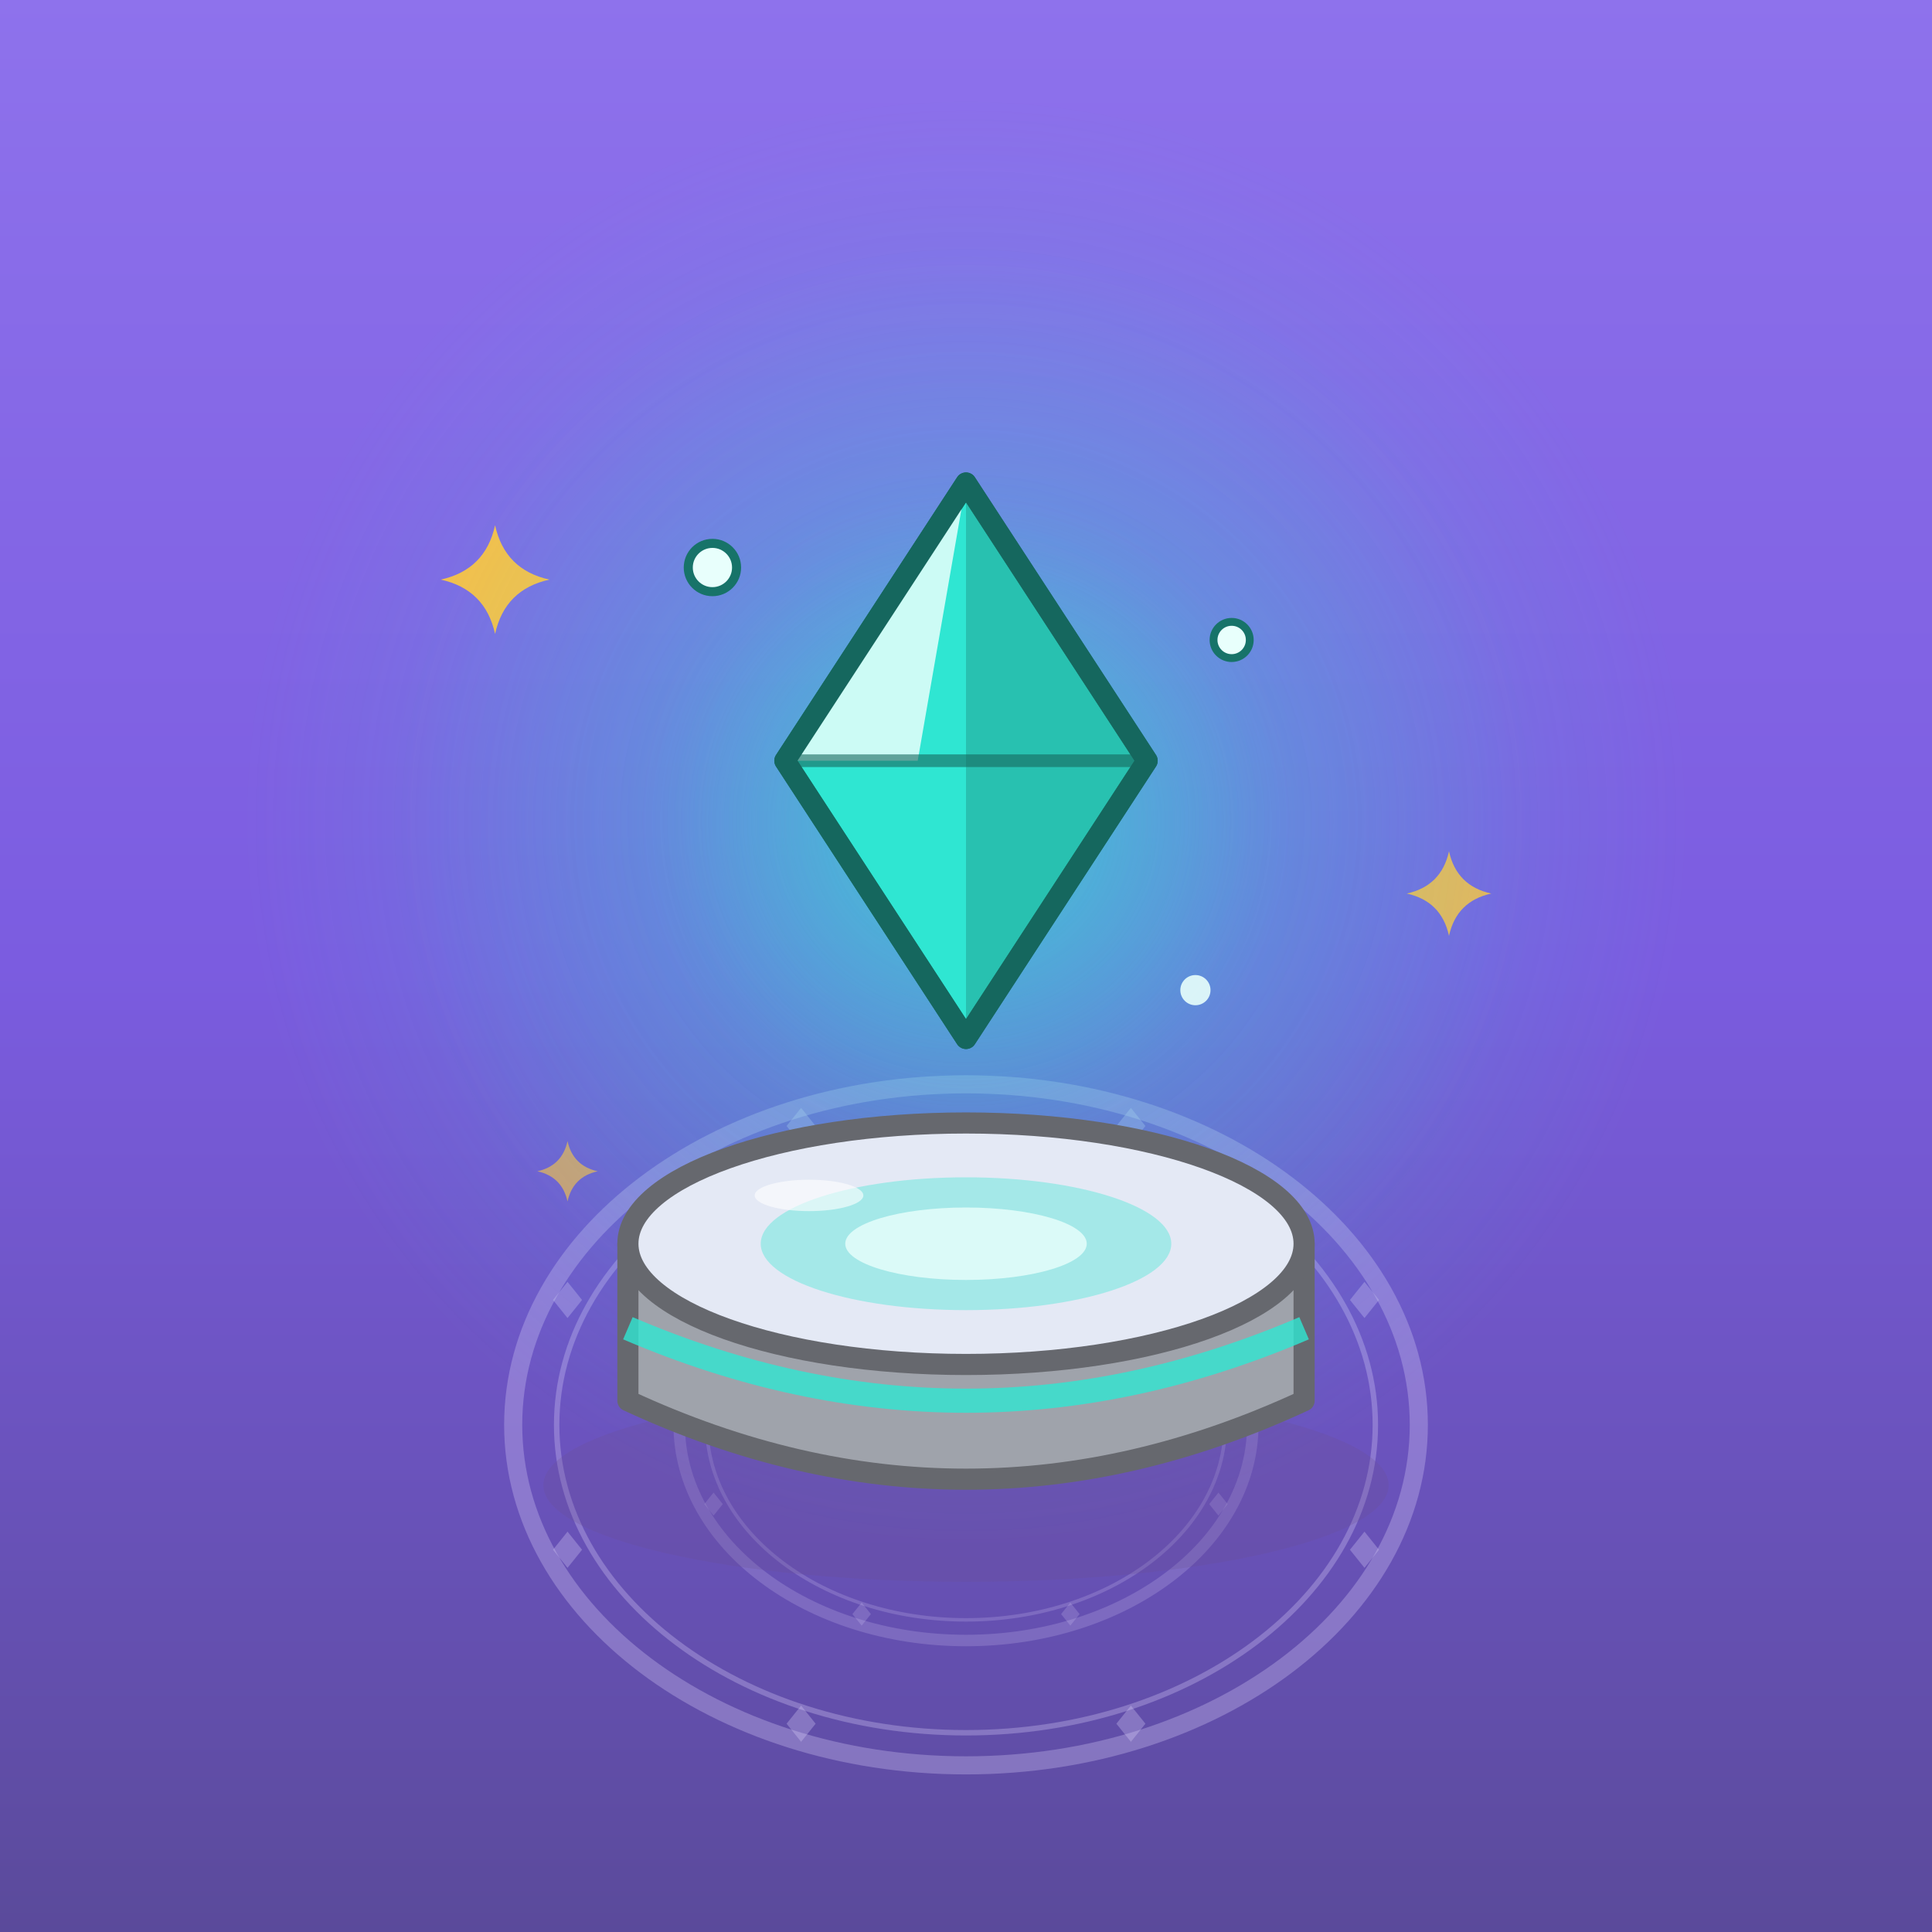
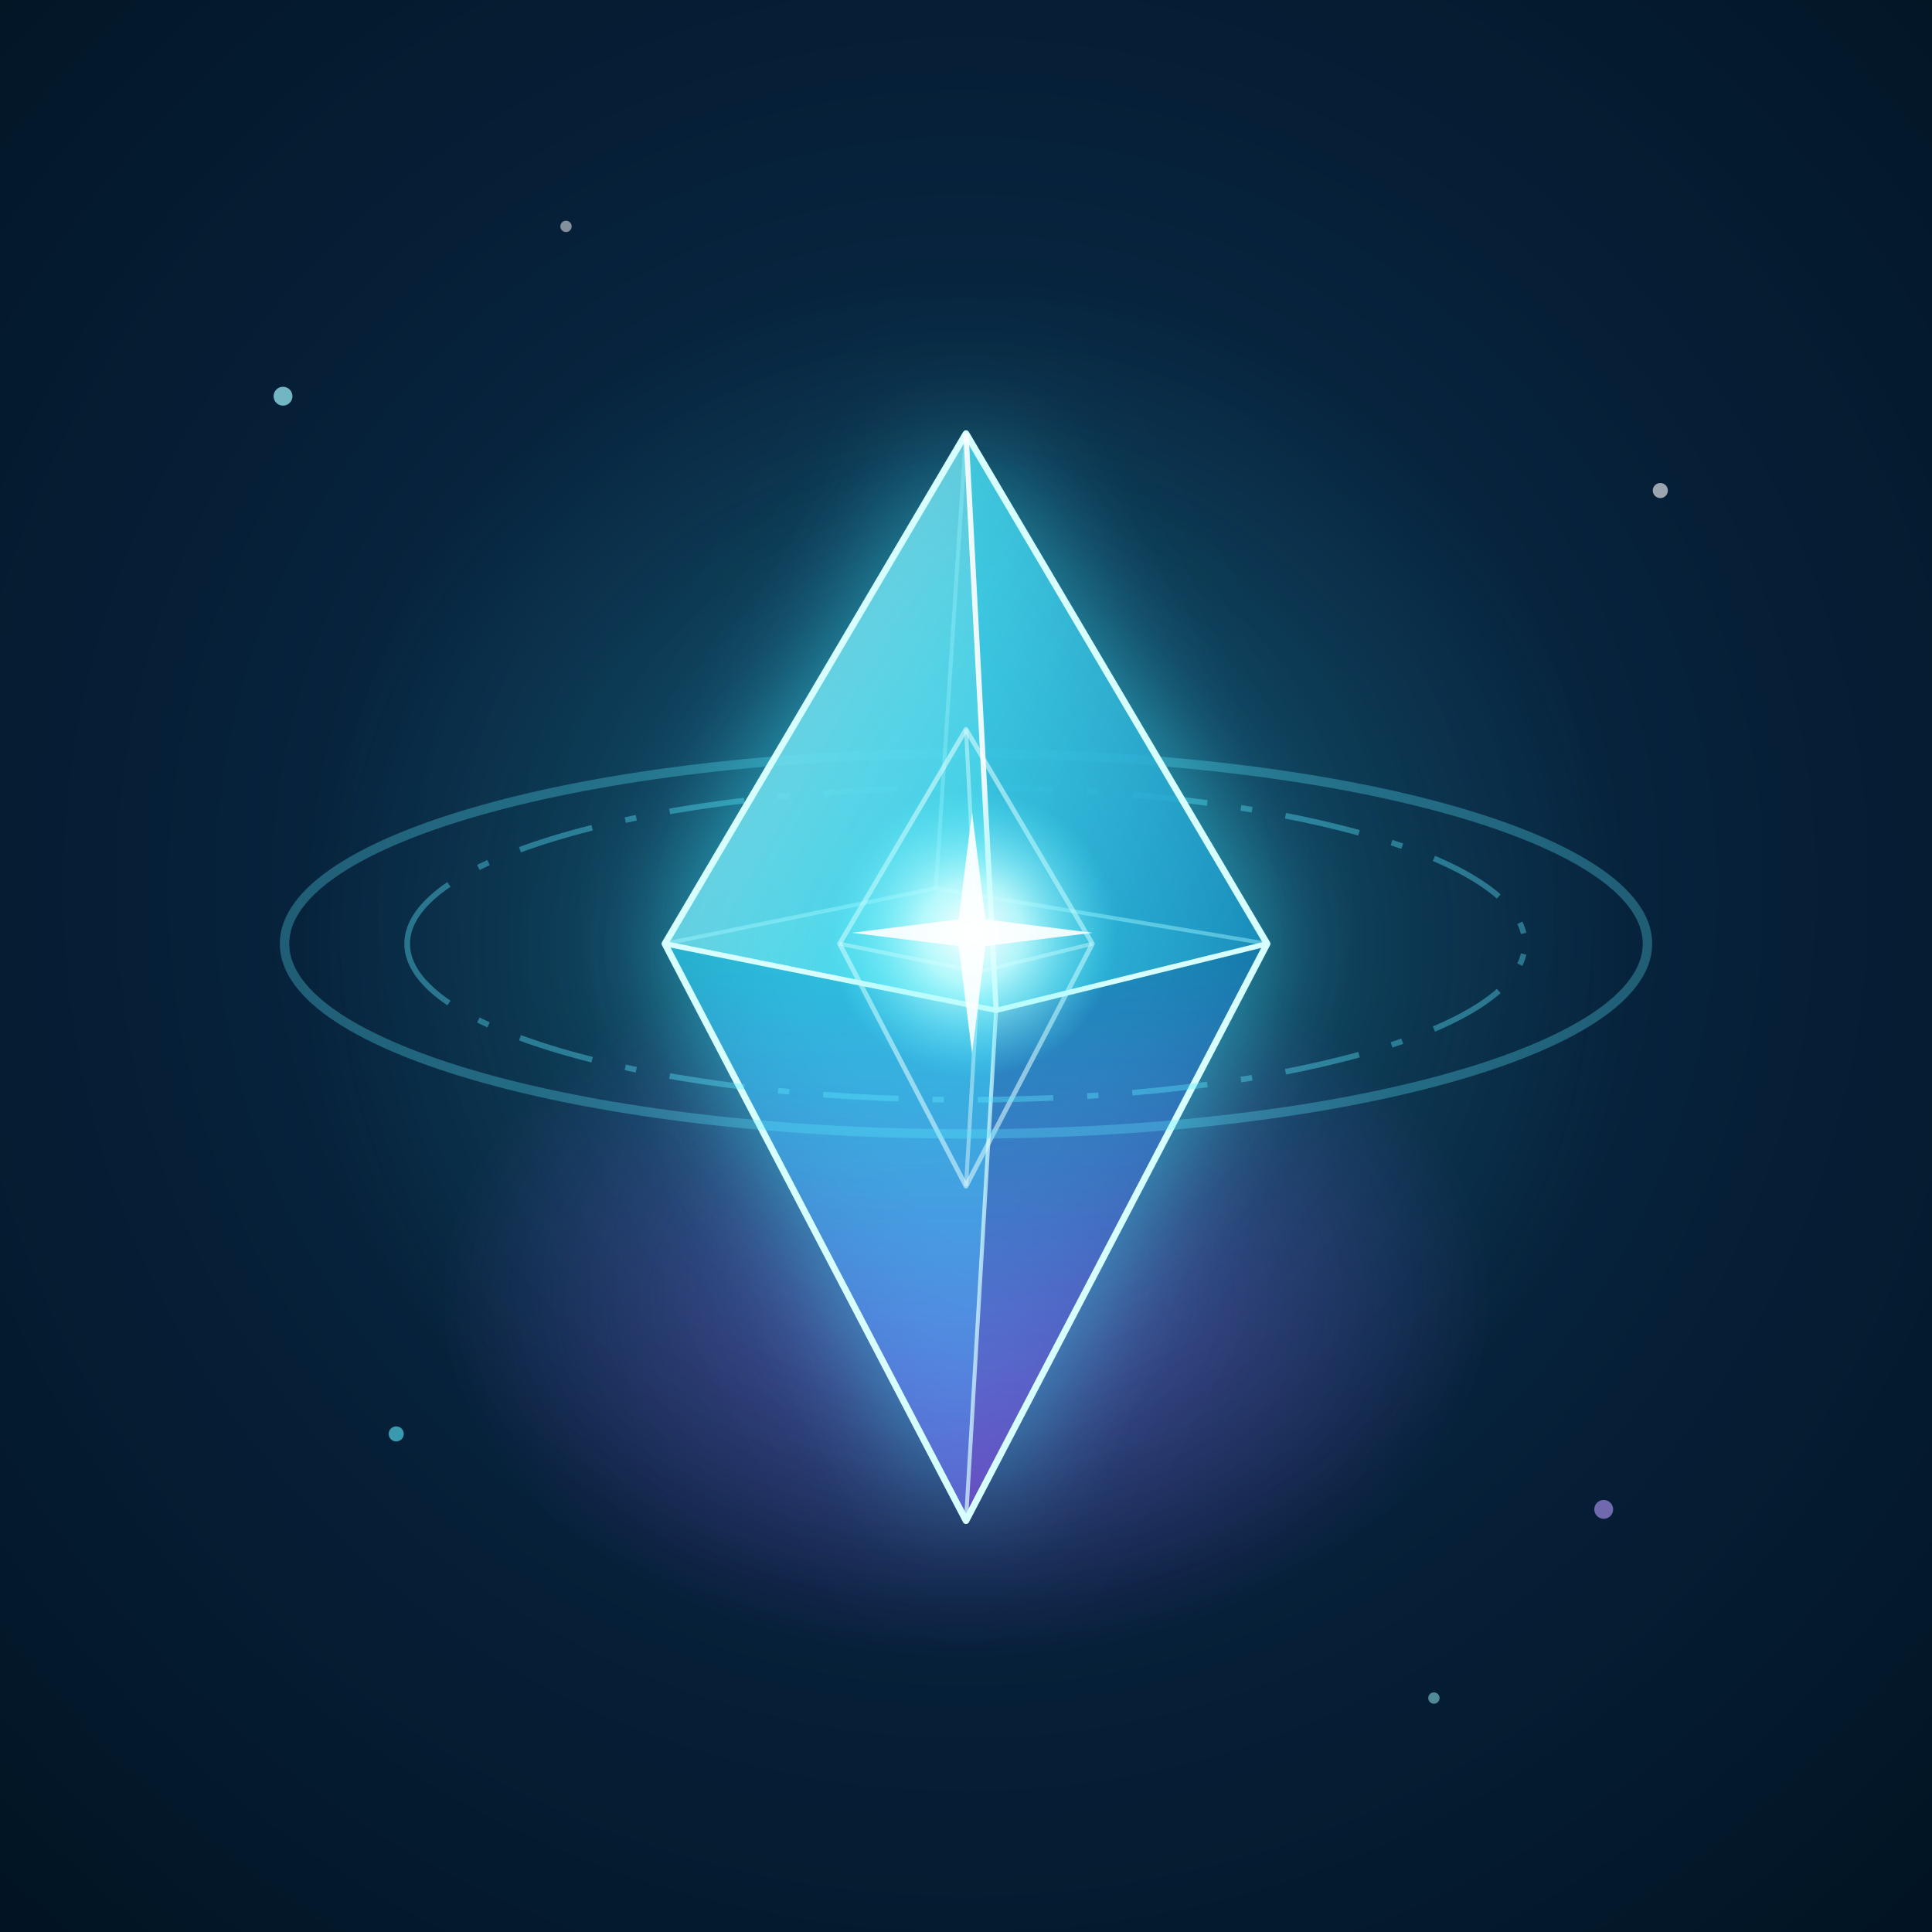
<svg xmlns="http://www.w3.org/2000/svg" width="1024" height="1024" viewBox="0 0 1024 1024">
  <defs>
-     <radialGradient id="glow">
-       <stop offset="0" stop-color="#2FE6D2" stop-opacity="0.45" />
-       <stop offset="0.5" stop-color="#2FE6D2" stop-opacity="0.16" />
-       <stop offset="1" stop-color="#2FE6D2" stop-opacity="0" />
+     <radialGradient id="bg" cx="0.5" cy="0.46" r="0.72">
+       <stop offset="0" stop-color="#0B3350" />
+       <stop offset="0.55" stop-color="#062039" />
+       <stop offset="1" stop-color="#021423" />
    </radialGradient>
-     <linearGradient id="bg" x1="0" y1="0" x2="0" y2="1">
-       <stop offset="0" stop-color="#8E72EC" />
-       <stop offset="0.5" stop-color="#7B5CE0" />
-       <stop offset="1" stop-color="#5A4A9A" />
+     <radialGradient id="halo">
+       <stop offset="0" stop-color="#3FE8FF" stop-opacity="0.42" />
+       <stop offset="0.5" stop-color="#3FE8FF" stop-opacity="0.12" />
+       <stop offset="1" stop-color="#3FE8FF" stop-opacity="0" />
+     </radialGradient>
+     <radialGradient id="haze">
+       <stop offset="0" stop-color="#8A4FE0" stop-opacity="0.55" />
+       <stop offset="1" stop-color="#8A4FE0" stop-opacity="0" />
+     </radialGradient>
+     <radialGradient id="core">
+       <stop offset="0" stop-color="#FFFFFF" />
+       <stop offset="0.35" stop-color="#C8FFFF" stop-opacity="0.85" />
+       <stop offset="1" stop-color="#5CF2FF" stop-opacity="0" />
+     </radialGradient>
+     <linearGradient id="fTL" x1="0" y1="0" x2="1" y2="1">
+       <stop offset="0" stop-color="#B4FCFF" />
+       <stop offset="1" stop-color="#32D6EE" />
    </linearGradient>
-     <radialGradient id="halo">
-       <stop offset="0" stop-color="#2FE6D2" stop-opacity="0.55" />
-       <stop offset="0.45" stop-color="#2FE6D2" stop-opacity="0.18" />
-       <stop offset="1" stop-color="#2FE6D2" stop-opacity="0" />
-     </radialGradient>
+     <linearGradient id="fTR" x1="0" y1="0" x2="1" y2="1">
+       <stop offset="0" stop-color="#4FE6F8" />
+       <stop offset="1" stop-color="#1690C4" />
+     </linearGradient>
+     <linearGradient id="fBL" x1="0" y1="0" x2="0" y2="1">
+       <stop offset="0" stop-color="#28C2E2" />
+       <stop offset="1" stop-color="#6A6AE6" />
+     </linearGradient>
+     <linearGradient id="fBR" x1="0" y1="0" x2="0" y2="1">
+       <stop offset="0" stop-color="#127FB4" />
+       <stop offset="1" stop-color="#7A4FD6" />
+     </linearGradient>
+     <filter id="blur" x="-50%" y="-50%" width="200%" height="200%">
+       <feGaussianBlur stdDeviation="34" />
+     </filter>
  </defs>
  <rect width="1024" height="1024" fill="url(#bg)" />
-   <ellipse cx="512" cy="755.2" rx="240.0" ry="180.48" fill="none" stroke="#DCD3FA" stroke-width="9.6" opacity="0.3" />
-   <ellipse cx="512" cy="755.2" rx="216.96" ry="163.2" fill="none" stroke="#DCD3FA" stroke-width="2.88" opacity="0.3" />
-   <path d="M723.2 811.8 l7.7 9.6 l-7.7 9.6 l-7.7 -9.6 Z" fill="#DCD3FA" opacity="0.3" />
-   <path d="M599.4 904.0 l7.7 9.6 l-7.7 9.6 l-7.7 -9.6 Z" fill="#DCD3FA" opacity="0.3" />
-   <path d="M424.6 904.0 l7.7 9.6 l-7.7 9.6 l-7.7 -9.6 Z" fill="#DCD3FA" opacity="0.3" />
-   <path d="M300.8 811.8 l7.7 9.6 l-7.7 9.6 l-7.7 -9.6 Z" fill="#DCD3FA" opacity="0.3" />
-   <path d="M300.8 679.4 l7.7 9.6 l-7.7 9.6 l-7.7 -9.6 Z" fill="#DCD3FA" opacity="0.3" />
-   <path d="M424.6 587.2 l7.7 9.6 l-7.7 9.6 l-7.7 -9.6 Z" fill="#DCD3FA" opacity="0.3" />
-   <path d="M599.4 587.2 l7.7 9.6 l-7.7 9.6 l-7.7 -9.6 Z" fill="#DCD3FA" opacity="0.3" />
-   <path d="M723.2 679.4 l7.7 9.6 l-7.7 9.6 l-7.7 -9.6 Z" fill="#DCD3FA" opacity="0.3" />
-   <ellipse cx="512" cy="755.2" rx="152" ry="114.304" fill="none" stroke="#DCD3FA" stroke-width="6.08" opacity="0.2" />
-   <ellipse cx="512" cy="755.2" rx="137.408" ry="103.36" fill="none" stroke="#DCD3FA" stroke-width="1.824" opacity="0.2" />
-   <path d="M645.8 791.1 l4.9 6.1 l-4.9 6.1 l-4.9 -6.1 Z" fill="#DCD3FA" opacity="0.2" />
-   <path d="M567.3 849.4 l4.9 6.1 l-4.9 6.1 l-4.9 -6.1 Z" fill="#DCD3FA" opacity="0.2" />
-   <path d="M456.7 849.4 l4.9 6.1 l-4.9 6.1 l-4.9 -6.1 Z" fill="#DCD3FA" opacity="0.2" />
-   <path d="M378.2 791.1 l4.9 6.1 l-4.9 6.1 l-4.9 -6.1 Z" fill="#DCD3FA" opacity="0.2" />
-   <path d="M378.2 707.2 l4.9 6.1 l-4.9 6.1 l-4.9 -6.1 Z" fill="#DCD3FA" opacity="0.2" />
-   <path d="M456.7 648.8 l4.9 6.1 l-4.9 6.1 l-4.9 -6.1 Z" fill="#DCD3FA" opacity="0.2" />
-   <path d="M567.3 648.8 l4.9 6.1 l-4.9 6.1 l-4.9 -6.1 Z" fill="#DCD3FA" opacity="0.2" />
-   <path d="M645.8 707.2 l4.9 6.1 l-4.9 6.1 l-4.9 -6.1 Z" fill="#DCD3FA" opacity="0.2" />
-   <circle cx="512" cy="435" r="384" fill="url(#halo)" />
-   <path d="M262.4 278.4 Q267.584 302.016 291.2 307.2 Q267.584 312.384 262.4 336 Q257.216 312.384 233.6 307.2 Q257.216 302.016 262.4 278.4 Z" fill="#FFC93D" opacity="0.9" />
-   <path d="M768.0 451.2 Q772.032 469.568 790.4 473.6 Q772.032 477.632 768.0 496.0 Q763.968 477.632 745.6 473.6 Q763.968 469.568 768.0 451.2 Z" fill="#FFC93D" opacity="0.8" />
-   <path d="M300.8 604.8 Q303.68 617.92 316.8 620.8 Q303.68 623.68 300.8 636.8 Q297.92 623.68 284.8 620.8 Q297.92 617.92 300.8 604.8 Z" fill="#FFC93D" opacity="0.6" />
-   <g transform="translate(512 774.4) scale(3.2) translate(-360 -696)">
-     <ellipse cx="360" cy="700" rx="70" ry="16" fill="#6B4E8C" opacity="0.22" />
-     <circle cx="360" cy="590" r="96" fill="url(#glow)" />
-     <path d="M304 660 L304 686 Q360 712 416 686 L416 660 Z" fill="#9FA3AB" stroke="#66686E" stroke-width="3.5" stroke-linejoin="round" />
-     <path d="M304 674 Q360 698 416 674" fill="none" stroke="#2FE6D2" stroke-width="4" opacity="0.8" />
-     <ellipse cx="360" cy="660" rx="56" ry="20" fill="#E4E9F5" stroke="#66686E" stroke-width="3.5" />
-     <ellipse cx="360" cy="660" rx="34" ry="11" fill="#2FE6D2" opacity="0.35" />
-     <ellipse cx="360" cy="660" rx="20" ry="6" fill="#E8FFFC" opacity="0.8" />
-     <ellipse cx="334" cy="652" rx="9" ry="2.6" fill="#FFFFFF" opacity="0.6" />
-     <g transform="translate(0 -6)">
-       <path d="M360 540 L390 586 L360 632 L330 586 Z" fill="#2FE6D2" stroke="#15675E" stroke-width="3.5" stroke-linejoin="round" />
-       <path d="M360 540 L390 586 L360 632 Z" fill="#1E9588" opacity="0.45" />
-       <path d="M360 540 L330 586 L352 586 Z" fill="#E8FFFC" opacity="0.85" />
-       <path d="M330 586 L390 586" stroke="#15675E" stroke-width="2.1" opacity="0.6" />
-       <path d="M360 540 L390 586 L360 632 L330 586 Z" fill="none" stroke="#15675E" stroke-width="3.5" stroke-linejoin="round" />
-     </g>
-     <circle cx="318" cy="548" r="4" fill="#E8FFFC" stroke="#177369" stroke-width="1.5" />
-     <circle cx="404" cy="560" r="3" fill="#E8FFFC" stroke="#177369" stroke-width="1.3" />
-     <circle cx="398" cy="618" r="2.5" fill="#E8FFFC" opacity="0.9" />
-   </g>
+   <ellipse cx="512" cy="688" rx="277" ry="193" fill="url(#haze)" />
+   <circle cx="512" cy="500" r="353" fill="url(#halo)" />
+   <circle cx="150" cy="210" r="5" fill="#9FF6FF" opacity="0.7" />
+   <circle cx="880" cy="260" r="4" fill="#FFFFFF" opacity="0.6" />
+   <circle cx="210" cy="760" r="4" fill="#5CEBFF" opacity="0.6" />
+   <circle cx="850" cy="800" r="5" fill="#B89BFF" opacity="0.6" />
+   <circle cx="300" cy="120" r="3" fill="#FFFFFF" opacity="0.5" />
+   <circle cx="760" cy="900" r="3" fill="#9FF6FF" opacity="0.5" />
+   <path d="M150.8,500.2 A361.2,100.8 0 0 1 873.2,500.2" fill="none" stroke="#5CEBFF" stroke-width="5" opacity="0.30" />
+   <path d="M215.8,500.2 A296.2,82.7 0 0 1 808.2,500.2" fill="none" stroke="#5CEBFF" stroke-width="3" stroke-dasharray="40 18 6 18" opacity="0.38" />
+   <polygon points="512.0,229.8 671.6,500.2 512.0,806.0 352.4,500.2" fill="#3FE8FF" opacity="0.6" filter="url(#blur)" />
+   <polygon points="512.0,229.8 352.4,500.2 496.0,470.8 671.6,500.2 " fill="#0E6E9A" opacity="0.35" />
+   <polygon points="512.0,229.8 352.4,500.2 528.0,535.5" fill="url(#fTL)" opacity="0.78" />
+   <polygon points="512.0,229.8 528.0,535.5 671.6,500.2" fill="url(#fTR)" opacity="0.78" />
+   <polygon points="352.4,500.2 528.0,535.5 512.0,806.0" fill="url(#fBL)" opacity="0.78" />
+   <polygon points="528.0,535.5 671.6,500.2 512.0,806.0" fill="url(#fBR)" opacity="0.78" />
+   <polyline points="352.4,500.2 496.0,470.8 671.6,500.2" fill="none" stroke="#9FF6FF" stroke-width="2.1" opacity="0.45" />
+   <line x1="512" y1="229.76" x2="496.04" y2="470.84" stroke="#9FF6FF" stroke-width="2.1" opacity="0.35" />
+   <polygon points="512.0,386.6 579.0,500.2 512.0,628.7 445.0,500.2" fill="none" stroke="#E6FFFF" stroke-width="2.5" opacity="0.55" stroke-linejoin="round" />
+   <polyline points="512.0,386.6 518.7,515.1 512.0,628.7" fill="none" stroke="#E6FFFF" stroke-width="2.1" opacity="0.45" />
+   <polyline points="445.0,500.2 518.7,515.1 579.0,500.2" fill="none" stroke="#E6FFFF" stroke-width="2.1" opacity="0.45" />
+   <polygon points="512.0,229.8 671.6,500.2 512.0,806.0 352.4,500.2" fill="none" stroke="#D8FFFF" stroke-width="3.5" stroke-linejoin="round" />
+   <polyline points="352.4,500.2 528.0,535.5 671.6,500.2" fill="none" stroke="#D8FFFF" stroke-width="2.8" stroke-linejoin="round" />
+   <line x1="512" y1="229.76" x2="527.96" y2="535.52" stroke="#FFFFFF" stroke-width="2.8" opacity="0.9" />
+   <line x1="527.96" y1="535.52" x2="512" y2="806.0" stroke="#D8FFFF" stroke-width="2.1" opacity="0.7" />
+   <circle cx="515.2" cy="494.4" r="76.6" fill="url(#core)" />
+   <path d="M515.2,430.5 L523.2,494.4 L515.2,558.2 L507.2,494.4Z M451.4,494.4 L515.2,486.4 L579.0,494.4 L515.2,502.3Z" fill="#FFFFFF" opacity="0.9" />
+   <path d="M150.8,500.2 A361.2,100.8 0 0 0 873.2,500.2" fill="none" stroke="#5CEBFF" stroke-width="5" opacity="0.30" />
+   <path d="M215.8,500.2 A296.2,82.7 0 0 0 808.2,500.2" fill="none" stroke="#5CEBFF" stroke-width="3" stroke-dasharray="40 18 6 18" opacity="0.38" />
</svg>
